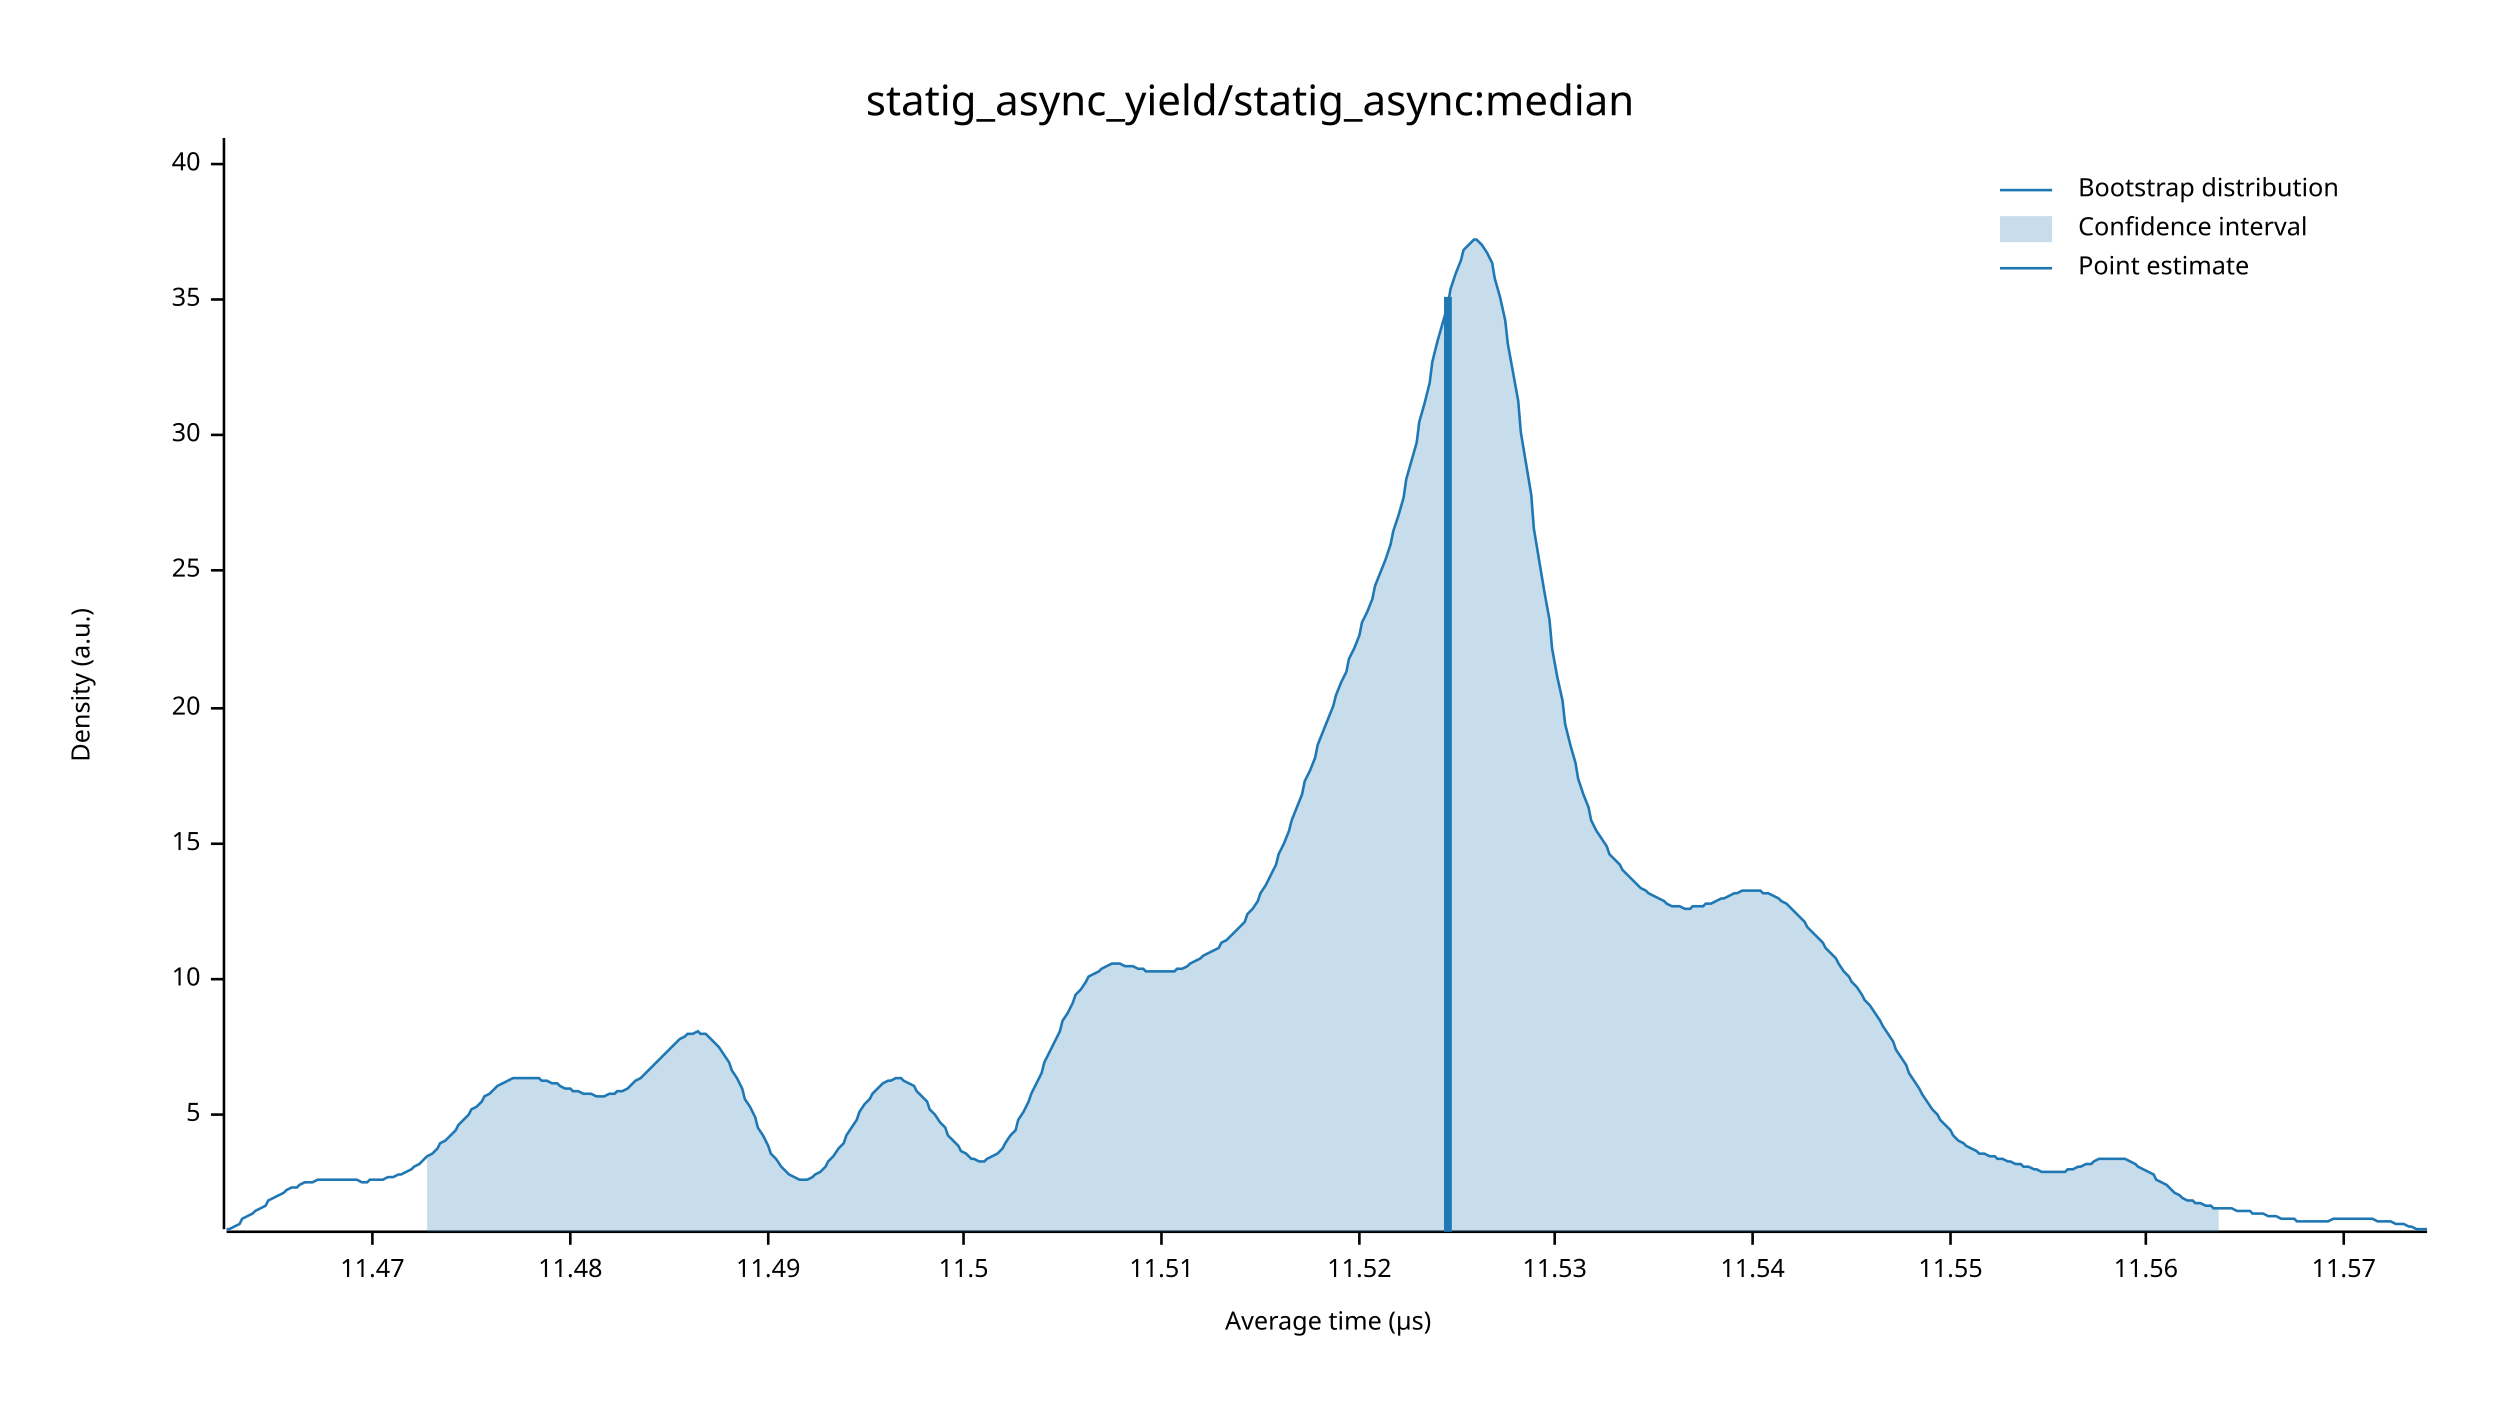
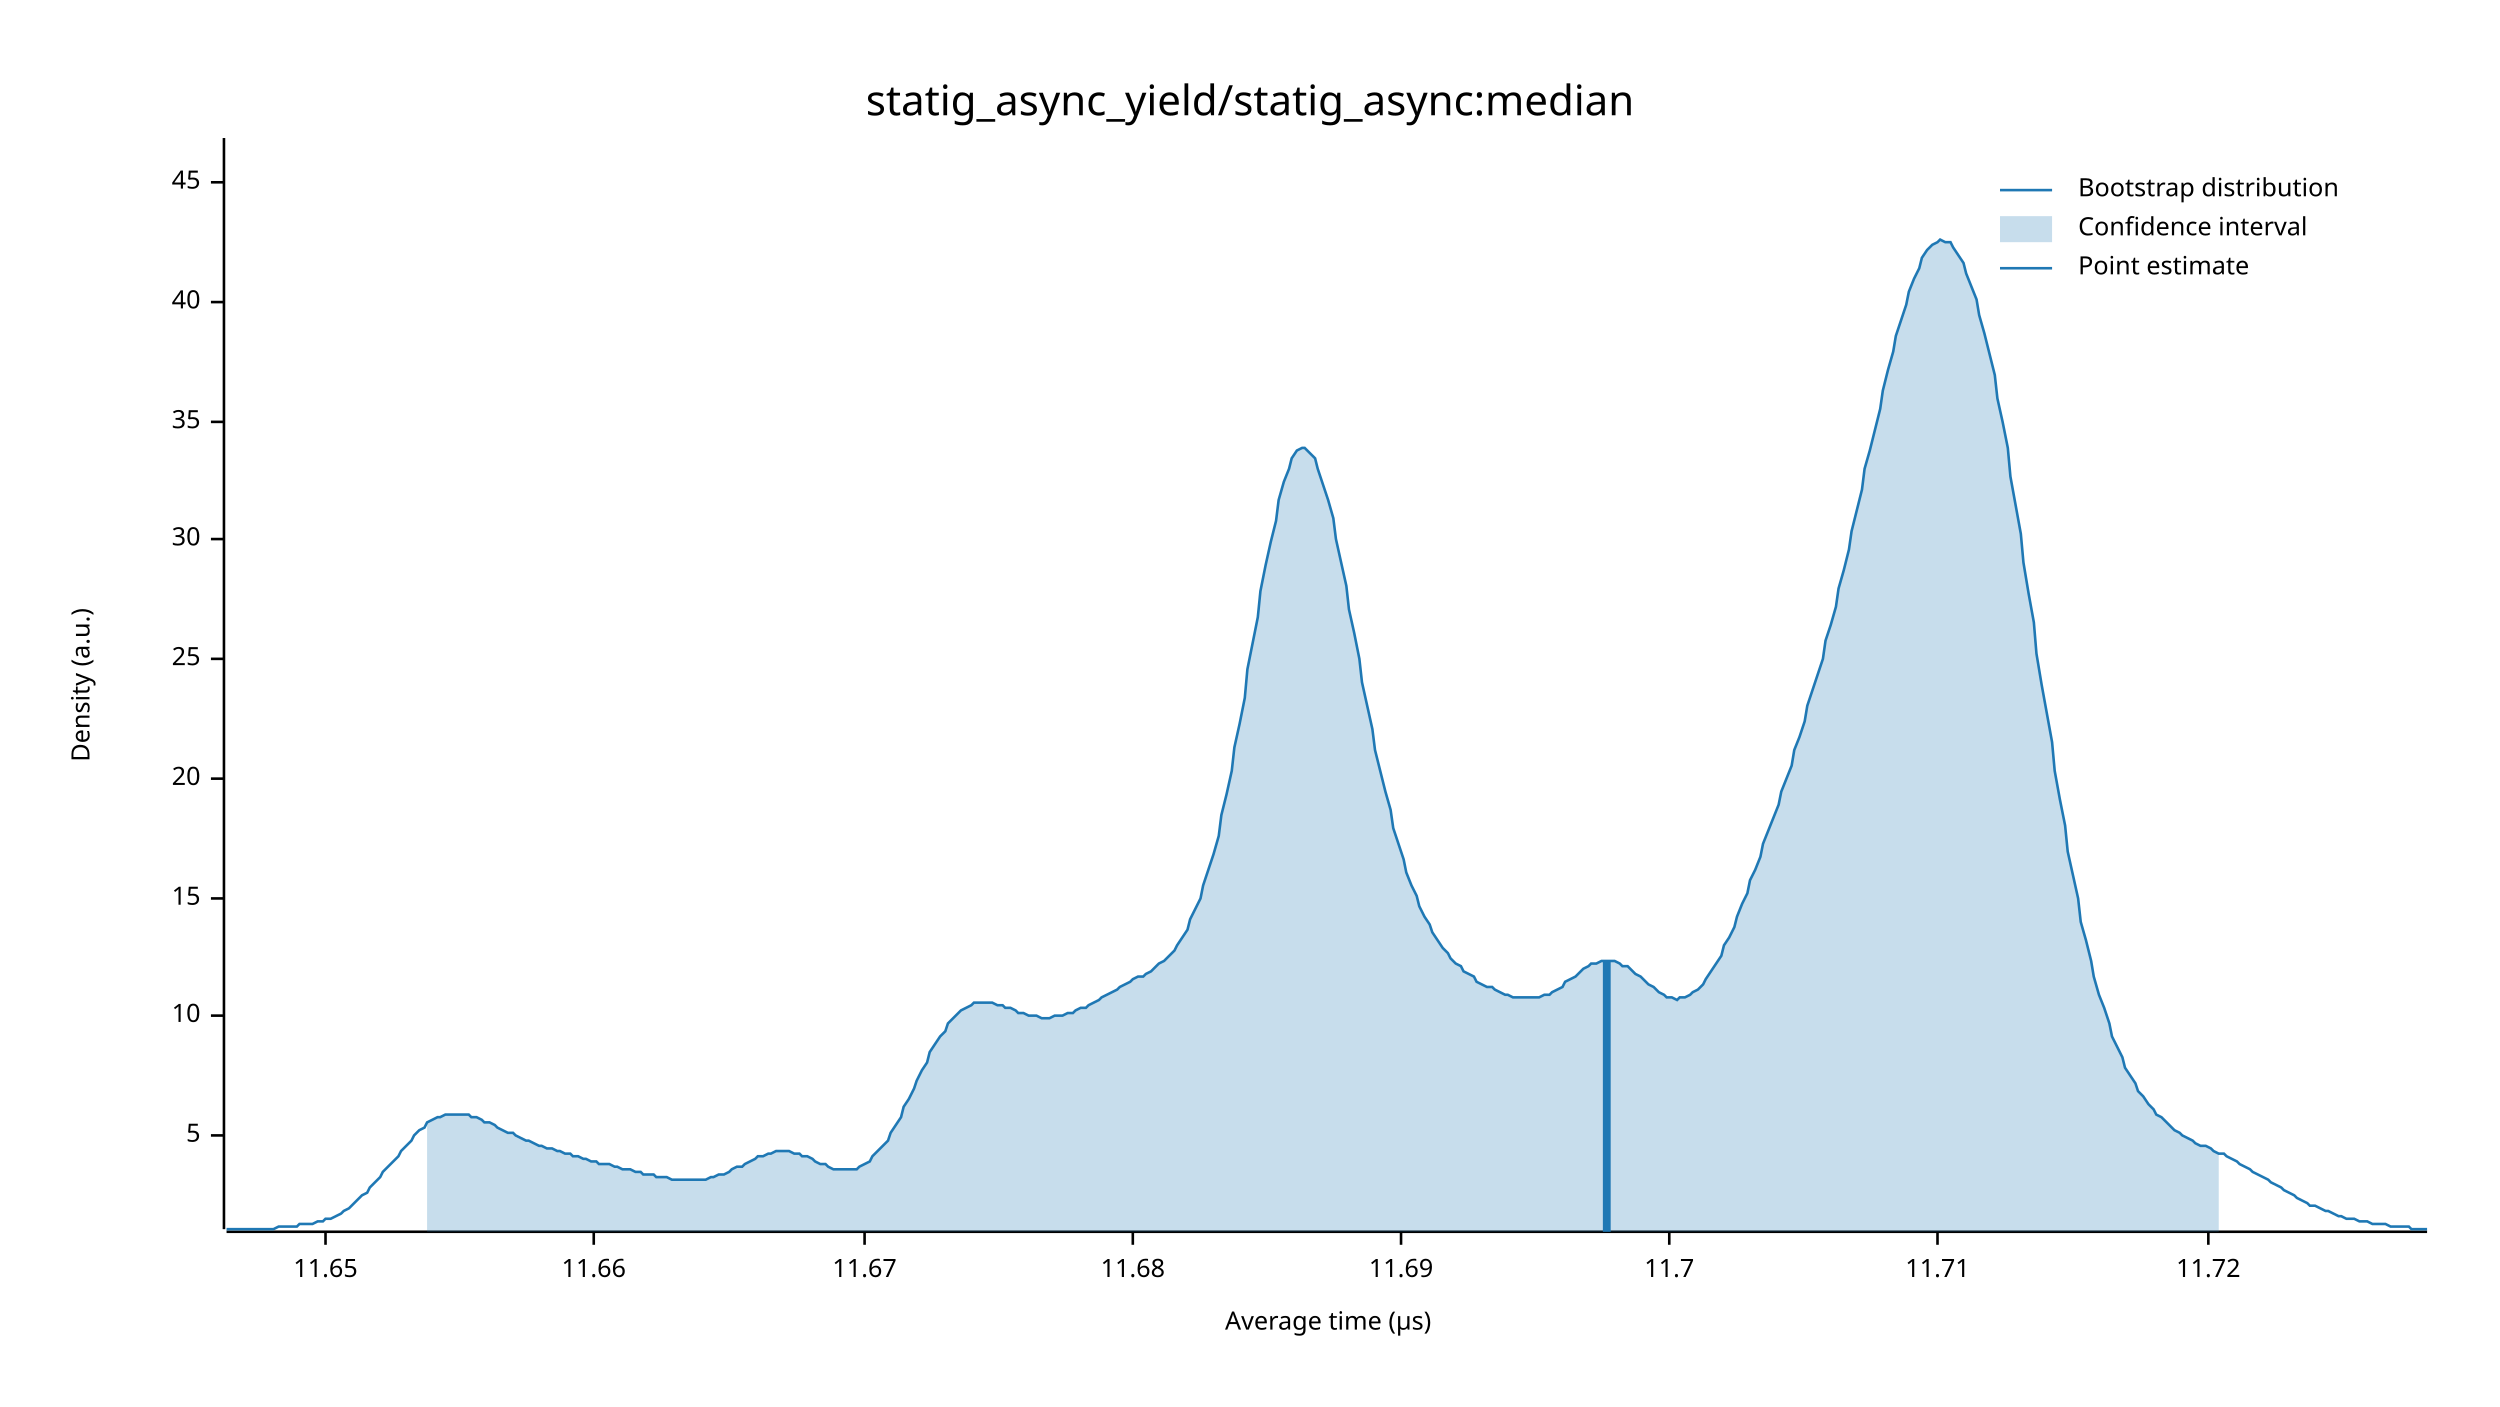
<svg xmlns="http://www.w3.org/2000/svg" width="960" height="540" viewBox="0 0 960 540">
  <text x="480" y="32" dy="0.76em" text-anchor="middle" font-family="sans-serif" font-size="16.129" opacity="1" fill="#000000">
statig_async_yield/statig_async:median
</text>
  <text x="27" y="263" dy="0.76em" text-anchor="middle" font-family="sans-serif" font-size="9.677" opacity="1" fill="#000000" transform="rotate(270, 27, 263)">
Density (a.u.)
</text>
  <text x="510" y="513" dy="-0.5ex" text-anchor="middle" font-family="sans-serif" font-size="9.677" opacity="1" fill="#000000">
Average time (µs)
</text>
  <polyline fill="none" opacity="1" stroke="#000000" stroke-width="1" points="86,53 86,472 " />
-   <text x="77" y="428" dy="0.5ex" text-anchor="end" font-family="sans-serif" font-size="9.677" opacity="1" fill="#000000">
+   <text x="77" y="436" dy="0.5ex" text-anchor="end" font-family="sans-serif" font-size="9.677" opacity="1" fill="#000000">
5
</text>
-   <polyline fill="none" opacity="1" stroke="#000000" stroke-width="1" points="81,428 86,428 " />
-   <text x="77" y="376" dy="0.5ex" text-anchor="end" font-family="sans-serif" font-size="9.677" opacity="1" fill="#000000">
+   <polyline fill="none" opacity="1" stroke="#000000" stroke-width="1" points="81,436 86,436 " />
+   <text x="77" y="390" dy="0.5ex" text-anchor="end" font-family="sans-serif" font-size="9.677" opacity="1" fill="#000000">
10
</text>
-   <polyline fill="none" opacity="1" stroke="#000000" stroke-width="1" points="81,376 86,376 " />
-   <text x="77" y="324" dy="0.5ex" text-anchor="end" font-family="sans-serif" font-size="9.677" opacity="1" fill="#000000">
+   <polyline fill="none" opacity="1" stroke="#000000" stroke-width="1" points="81,390 86,390 " />
+   <text x="77" y="345" dy="0.5ex" text-anchor="end" font-family="sans-serif" font-size="9.677" opacity="1" fill="#000000">
15
</text>
-   <polyline fill="none" opacity="1" stroke="#000000" stroke-width="1" points="81,324 86,324 " />
-   <text x="77" y="272" dy="0.5ex" text-anchor="end" font-family="sans-serif" font-size="9.677" opacity="1" fill="#000000">
+   <polyline fill="none" opacity="1" stroke="#000000" stroke-width="1" points="81,345 86,345 " />
+   <text x="77" y="299" dy="0.5ex" text-anchor="end" font-family="sans-serif" font-size="9.677" opacity="1" fill="#000000">
20
</text>
-   <polyline fill="none" opacity="1" stroke="#000000" stroke-width="1" points="81,272 86,272 " />
-   <text x="77" y="219" dy="0.5ex" text-anchor="end" font-family="sans-serif" font-size="9.677" opacity="1" fill="#000000">
+   <polyline fill="none" opacity="1" stroke="#000000" stroke-width="1" points="81,299 86,299 " />
+   <text x="77" y="253" dy="0.5ex" text-anchor="end" font-family="sans-serif" font-size="9.677" opacity="1" fill="#000000">
25
</text>
-   <polyline fill="none" opacity="1" stroke="#000000" stroke-width="1" points="81,219 86,219 " />
-   <text x="77" y="167" dy="0.5ex" text-anchor="end" font-family="sans-serif" font-size="9.677" opacity="1" fill="#000000">
+   <polyline fill="none" opacity="1" stroke="#000000" stroke-width="1" points="81,253 86,253 " />
+   <text x="77" y="207" dy="0.5ex" text-anchor="end" font-family="sans-serif" font-size="9.677" opacity="1" fill="#000000">
30
</text>
-   <polyline fill="none" opacity="1" stroke="#000000" stroke-width="1" points="81,167 86,167 " />
-   <text x="77" y="115" dy="0.5ex" text-anchor="end" font-family="sans-serif" font-size="9.677" opacity="1" fill="#000000">
+   <polyline fill="none" opacity="1" stroke="#000000" stroke-width="1" points="81,207 86,207 " />
+   <text x="77" y="162" dy="0.5ex" text-anchor="end" font-family="sans-serif" font-size="9.677" opacity="1" fill="#000000">
35
</text>
-   <polyline fill="none" opacity="1" stroke="#000000" stroke-width="1" points="81,115 86,115 " />
-   <text x="77" y="63" dy="0.5ex" text-anchor="end" font-family="sans-serif" font-size="9.677" opacity="1" fill="#000000">
+   <polyline fill="none" opacity="1" stroke="#000000" stroke-width="1" points="81,162 86,162 " />
+   <text x="77" y="116" dy="0.5ex" text-anchor="end" font-family="sans-serif" font-size="9.677" opacity="1" fill="#000000">
40
</text>
-   <polyline fill="none" opacity="1" stroke="#000000" stroke-width="1" points="81,63 86,63 " />
+   <polyline fill="none" opacity="1" stroke="#000000" stroke-width="1" points="81,116 86,116 " />
+   <text x="77" y="70" dy="0.5ex" text-anchor="end" font-family="sans-serif" font-size="9.677" opacity="1" fill="#000000">
+ 45
+ </text>
+   <polyline fill="none" opacity="1" stroke="#000000" stroke-width="1" points="81,70 86,70 " />
  <polyline fill="none" opacity="1" stroke="#000000" stroke-width="1" points="87,473 932,473 " />
-   <text x="143" y="483" dy="0.76em" text-anchor="middle" font-family="sans-serif" font-size="9.677" opacity="1" fill="#000000">
- 11.47
+   <text x="125" y="483" dy="0.76em" text-anchor="middle" font-family="sans-serif" font-size="9.677" opacity="1" fill="#000000">
+ 11.65
</text>
-   <polyline fill="none" opacity="1" stroke="#000000" stroke-width="1" points="143,473 143,478 " />
-   <text x="219" y="483" dy="0.76em" text-anchor="middle" font-family="sans-serif" font-size="9.677" opacity="1" fill="#000000">
- 11.48
+   <polyline fill="none" opacity="1" stroke="#000000" stroke-width="1" points="125,473 125,478 " />
+   <text x="228" y="483" dy="0.76em" text-anchor="middle" font-family="sans-serif" font-size="9.677" opacity="1" fill="#000000">
+ 11.66
</text>
-   <polyline fill="none" opacity="1" stroke="#000000" stroke-width="1" points="219,473 219,478 " />
-   <text x="295" y="483" dy="0.76em" text-anchor="middle" font-family="sans-serif" font-size="9.677" opacity="1" fill="#000000">
- 11.49
+   <polyline fill="none" opacity="1" stroke="#000000" stroke-width="1" points="228,473 228,478 " />
+   <text x="332" y="483" dy="0.76em" text-anchor="middle" font-family="sans-serif" font-size="9.677" opacity="1" fill="#000000">
+ 11.67
</text>
-   <polyline fill="none" opacity="1" stroke="#000000" stroke-width="1" points="295,473 295,478 " />
-   <text x="370" y="483" dy="0.76em" text-anchor="middle" font-family="sans-serif" font-size="9.677" opacity="1" fill="#000000">
- 11.5
+   <polyline fill="none" opacity="1" stroke="#000000" stroke-width="1" points="332,473 332,478 " />
+   <text x="435" y="483" dy="0.76em" text-anchor="middle" font-family="sans-serif" font-size="9.677" opacity="1" fill="#000000">
+ 11.68
</text>
-   <polyline fill="none" opacity="1" stroke="#000000" stroke-width="1" points="370,473 370,478 " />
-   <text x="446" y="483" dy="0.76em" text-anchor="middle" font-family="sans-serif" font-size="9.677" opacity="1" fill="#000000">
- 11.51
+   <polyline fill="none" opacity="1" stroke="#000000" stroke-width="1" points="435,473 435,478 " />
+   <text x="538" y="483" dy="0.76em" text-anchor="middle" font-family="sans-serif" font-size="9.677" opacity="1" fill="#000000">
+ 11.69
</text>
-   <polyline fill="none" opacity="1" stroke="#000000" stroke-width="1" points="446,473 446,478 " />
-   <text x="522" y="483" dy="0.76em" text-anchor="middle" font-family="sans-serif" font-size="9.677" opacity="1" fill="#000000">
- 11.52
+   <polyline fill="none" opacity="1" stroke="#000000" stroke-width="1" points="538,473 538,478 " />
+   <text x="641" y="483" dy="0.76em" text-anchor="middle" font-family="sans-serif" font-size="9.677" opacity="1" fill="#000000">
+ 11.7
</text>
-   <polyline fill="none" opacity="1" stroke="#000000" stroke-width="1" points="522,473 522,478 " />
-   <text x="597" y="483" dy="0.76em" text-anchor="middle" font-family="sans-serif" font-size="9.677" opacity="1" fill="#000000">
- 11.53
+   <polyline fill="none" opacity="1" stroke="#000000" stroke-width="1" points="641,473 641,478 " />
+   <text x="744" y="483" dy="0.76em" text-anchor="middle" font-family="sans-serif" font-size="9.677" opacity="1" fill="#000000">
+ 11.71
</text>
-   <polyline fill="none" opacity="1" stroke="#000000" stroke-width="1" points="597,473 597,478 " />
-   <text x="673" y="483" dy="0.76em" text-anchor="middle" font-family="sans-serif" font-size="9.677" opacity="1" fill="#000000">
- 11.54
+   <polyline fill="none" opacity="1" stroke="#000000" stroke-width="1" points="744,473 744,478 " />
+   <text x="848" y="483" dy="0.76em" text-anchor="middle" font-family="sans-serif" font-size="9.677" opacity="1" fill="#000000">
+ 11.72
</text>
-   <polyline fill="none" opacity="1" stroke="#000000" stroke-width="1" points="673,473 673,478 " />
-   <text x="749" y="483" dy="0.76em" text-anchor="middle" font-family="sans-serif" font-size="9.677" opacity="1" fill="#000000">
- 11.55
- </text>
-   <polyline fill="none" opacity="1" stroke="#000000" stroke-width="1" points="749,473 749,478 " />
-   <text x="824" y="483" dy="0.76em" text-anchor="middle" font-family="sans-serif" font-size="9.677" opacity="1" fill="#000000">
- 11.56
- </text>
-   <polyline fill="none" opacity="1" stroke="#000000" stroke-width="1" points="824,473 824,478 " />
-   <text x="900" y="483" dy="0.76em" text-anchor="middle" font-family="sans-serif" font-size="9.677" opacity="1" fill="#000000">
- 11.57
- </text>
-   <polyline fill="none" opacity="1" stroke="#000000" stroke-width="1" points="900,473 900,478 " />
-   <polyline fill="none" opacity="1" stroke="#1F78B4" stroke-width="1" points="87,472 88,472 90,471 92,470 93,468 95,467 97,466 98,465 100,464 102,463 103,461 105,460 107,459 109,458 110,457 112,456 114,456 115,455 117,454 119,454 120,454 122,453 124,453 125,453 127,453 129,453 131,453 132,453 134,453 136,453 137,453 139,454 141,454 142,453 144,453 146,453 147,453 149,452 151,452 153,451 154,451 156,450 158,449 159,448 161,447 163,445 164,444 166,443 168,441 169,439 171,438 173,436 175,434 176,432 178,430 180,428 181,426 183,425 185,423 186,421 188,420 190,418 191,417 193,416 195,415 197,414 198,414 200,414 202,414 203,414 205,414 207,414 208,415 210,415 212,416 214,416 215,417 217,418 219,418 220,419 222,419 224,420 225,420 227,420 229,421 230,421 232,421 234,420 236,420 237,419 239,419 241,418 242,417 244,415 246,414 247,413 249,411 251,409 252,408 254,406 256,404 258,402 259,401 261,399 263,398 264,397 266,397 268,396 269,397 271,397 273,399 274,400 276,402 278,405 280,408 281,411 283,414 285,418 286,422 288,425 290,429 291,433 293,436 295,440 296,443 298,445 300,448 302,450 303,451 305,452 307,453 308,453 310,453 312,452 313,451 315,450 317,448 318,446 320,444 322,441 324,439 325,436 327,433 329,430 330,427 332,424 334,422 335,420 337,418 339,416 341,415 342,415 344,414 346,414 347,415 349,416 351,417 352,419 354,421 356,423 357,426 359,428 361,431 363,433 364,436 366,438 368,440 369,442 371,443 373,445 374,445 376,446 378,446 379,445 381,444 383,443 385,441 386,439 388,436 390,434 391,430 393,427 395,423 396,420 398,416 400,412 401,408 403,404 405,400 407,396 408,392 410,389 412,385 413,382 415,380 417,377 418,375 420,374 422,373 423,372 425,371 427,370 429,370 430,370 432,371 434,371 435,371 437,372 439,372 440,373 442,373 444,373 445,373 447,373 449,373 451,373 452,372 454,372 456,371 457,370 459,369 461,368 462,367 464,366 466,365 468,364 469,362 471,361 473,359 474,358 476,356 478,354 479,351 481,349 483,346 484,343 486,340 488,336 490,332 491,328 493,324 495,319 496,315 498,310 500,305 501,300 503,296 505,291 506,286 508,281 510,276 512,271 513,267 515,262 517,258 518,253 520,249 522,244 523,239 525,235 527,230 528,225 530,220 532,215 534,209 535,204 537,198 539,191 540,184 542,177 544,170 545,162 547,155 549,147 550,139 552,131 554,124 556,117 557,111 559,105 561,100 562,96 564,94 566,92 567,92 569,94 571,97 573,101 574,107 576,114 578,123 579,132 581,143 583,154 584,166 586,178 588,190 589,203 591,215 593,227 595,238 596,249 598,260 600,269 601,278 603,286 605,293 606,299 608,305 610,310 611,315 613,319 615,322 617,325 618,328 620,330 622,332 623,334 625,336 627,338 628,339 630,341 632,342 633,343 635,344 637,345 639,346 640,347 642,348 644,348 645,348 647,349 649,349 650,348 652,348 654,348 655,347 657,347 659,346 661,345 662,345 664,344 666,343 667,343 669,342 671,342 672,342 674,342 676,342 677,343 679,343 681,344 683,345 684,346 686,347 688,349 689,350 691,352 693,354 694,356 696,358 698,360 700,362 701,364 703,366 705,368 706,370 708,373 710,375 711,377 713,379 715,382 716,384 718,386 720,389 722,392 723,394 725,397 727,400 728,403 730,406 732,409 733,412 735,415 737,418 738,420 740,423 742,426 744,428 745,430 747,432 749,434 750,436 752,438 754,439 755,440 757,441 759,442 760,443 762,443 764,444 766,444 767,445 769,445 771,446 772,446 774,447 776,447 777,448 779,448 781,449 782,449 784,450 786,450 788,450 789,450 791,450 793,450 794,449 796,449 798,448 799,448 801,447 803,447 804,446 806,445 808,445 810,445 811,445 813,445 815,445 816,445 818,446 820,447 821,448 823,449 825,450 827,451 828,453 830,454 832,455 833,456 835,458 837,459 838,460 840,461 842,461 843,462 845,462 847,463 849,463 850,464 852,464 854,464 855,464 857,464 859,465 860,465 862,465 864,465 865,466 867,466 869,466 871,467 872,467 874,467 876,468 877,468 879,468 881,468 882,469 884,469 886,469 887,469 889,469 891,469 893,469 894,469 896,468 898,468 899,468 901,468 903,468 904,468 906,468 908,468 909,468 911,468 913,469 915,469 916,469 918,469 920,470 921,470 923,470 925,471 926,471 928,472 930,472 932,472 " />
-   <polygon opacity="0.25" fill="#1F78B4" points="164,444 166,443 168,441 169,439 171,438 173,436 175,434 176,432 178,430 180,428 181,426 183,425 185,423 186,421 188,420 190,418 191,417 193,416 195,415 197,414 198,414 200,414 202,414 203,414 205,414 207,414 208,415 210,415 212,416 214,416 215,417 217,418 219,418 220,419 222,419 224,420 225,420 227,420 229,421 230,421 232,421 234,420 236,420 237,419 239,419 241,418 242,417 244,415 246,414 247,413 249,411 251,409 252,408 254,406 256,404 258,402 259,401 261,399 263,398 264,397 266,397 268,396 269,397 271,397 273,399 274,400 276,402 278,405 280,408 281,411 283,414 285,418 286,422 288,425 290,429 291,433 293,436 295,440 296,443 298,445 300,448 302,450 303,451 305,452 307,453 308,453 310,453 312,452 313,451 315,450 317,448 318,446 320,444 322,441 324,439 325,436 327,433 329,430 330,427 332,424 334,422 335,420 337,418 339,416 341,415 342,415 344,414 346,414 347,415 349,416 351,417 352,419 354,421 356,423 357,426 359,428 361,431 363,433 364,436 366,438 368,440 369,442 371,443 373,445 374,445 376,446 378,446 379,445 381,444 383,443 385,441 386,439 388,436 390,434 391,430 393,427 395,423 396,420 398,416 400,412 401,408 403,404 405,400 407,396 408,392 410,389 412,385 413,382 415,380 417,377 418,375 420,374 422,373 423,372 425,371 427,370 429,370 430,370 432,371 434,371 435,371 437,372 439,372 440,373 442,373 444,373 445,373 447,373 449,373 451,373 452,372 454,372 456,371 457,370 459,369 461,368 462,367 464,366 466,365 468,364 469,362 471,361 473,359 474,358 476,356 478,354 479,351 481,349 483,346 484,343 486,340 488,336 490,332 491,328 493,324 495,319 496,315 498,310 500,305 501,300 503,296 505,291 506,286 508,281 510,276 512,271 513,267 515,262 517,258 518,253 520,249 522,244 523,239 525,235 527,230 528,225 530,220 532,215 534,209 535,204 537,198 539,191 540,184 542,177 544,170 545,162 547,155 549,147 550,139 552,131 554,124 556,117 557,111 559,105 561,100 562,96 564,94 566,92 567,92 569,94 571,97 573,101 574,107 576,114 578,123 579,132 581,143 583,154 584,166 586,178 588,190 589,203 591,215 593,227 595,238 596,249 598,260 600,269 601,278 603,286 605,293 606,299 608,305 610,310 611,315 613,319 615,322 617,325 618,328 620,330 622,332 623,334 625,336 627,338 628,339 630,341 632,342 633,343 635,344 637,345 639,346 640,347 642,348 644,348 645,348 647,349 649,349 650,348 652,348 654,348 655,347 657,347 659,346 661,345 662,345 664,344 666,343 667,343 669,342 671,342 672,342 674,342 676,342 677,343 679,343 681,344 683,345 684,346 686,347 688,349 689,350 691,352 693,354 694,356 696,358 698,360 700,362 701,364 703,366 705,368 706,370 708,373 710,375 711,377 713,379 715,382 716,384 718,386 720,389 722,392 723,394 725,397 727,400 728,403 730,406 732,409 733,412 735,415 737,418 738,420 740,423 742,426 744,428 745,430 747,432 749,434 750,436 752,438 754,439 755,440 757,441 759,442 760,443 762,443 764,444 766,444 767,445 769,445 771,446 772,446 774,447 776,447 777,448 779,448 781,449 782,449 784,450 786,450 788,450 789,450 791,450 793,450 794,449 796,449 798,448 799,448 801,447 803,447 804,446 806,445 808,445 810,445 811,445 813,445 815,445 816,445 818,446 820,447 821,448 823,449 825,450 827,451 828,453 830,454 832,455 833,456 835,458 837,459 838,460 840,461 842,461 843,462 845,462 847,463 849,463 850,464 852,464 852,473 164,473 " />
-   <polyline fill="none" opacity="1" stroke="#1F78B4" stroke-width="3" points="556,473 556,114 " />
+   <polyline fill="none" opacity="1" stroke="#000000" stroke-width="1" points="848,473 848,478 " />
+   <polyline fill="none" opacity="1" stroke="#1F78B4" stroke-width="1" points="87,472 88,472 90,472 92,472 93,472 95,472 97,472 98,472 100,472 102,472 103,472 105,472 107,471 109,471 110,471 112,471 114,471 115,470 117,470 119,470 120,470 122,469 124,469 125,468 127,468 129,467 131,466 132,465 134,464 136,462 137,461 139,459 141,458 142,456 144,454 146,452 147,450 149,448 151,446 153,444 154,442 156,440 158,438 159,436 161,434 163,433 164,431 166,430 168,429 169,429 171,428 173,428 175,428 176,428 178,428 180,428 181,429 183,429 185,430 186,431 188,431 190,432 191,433 193,434 195,435 197,435 198,436 200,437 202,438 203,438 205,439 207,440 208,440 210,441 212,441 214,442 215,442 217,443 219,443 220,444 222,444 224,445 225,445 227,446 229,446 230,447 232,447 234,447 236,448 237,448 239,449 241,449 242,449 244,450 246,450 247,451 249,451 251,451 252,452 254,452 256,452 258,453 259,453 261,453 263,453 264,453 266,453 268,453 269,453 271,453 273,452 274,452 276,451 278,451 280,450 281,449 283,448 285,448 286,447 288,446 290,445 291,444 293,444 295,443 296,443 298,442 300,442 302,442 303,442 305,443 307,443 308,444 310,444 312,445 313,446 315,447 317,447 318,448 320,449 322,449 324,449 325,449 327,449 329,449 330,448 332,447 334,446 335,444 337,442 339,440 341,438 342,435 344,432 346,429 347,425 349,422 351,418 352,415 354,411 356,408 357,404 359,401 361,398 363,396 364,393 366,391 368,389 369,388 371,387 373,386 374,385 376,385 378,385 379,385 381,385 383,386 385,386 386,387 388,387 390,388 391,389 393,389 395,390 396,390 398,390 400,391 401,391 403,391 405,390 407,390 408,390 410,389 412,389 413,388 415,387 417,387 418,386 420,385 422,384 423,383 425,382 427,381 429,380 430,379 432,378 434,377 435,376 437,375 439,375 440,374 442,373 444,371 445,370 447,369 449,367 451,365 452,363 454,360 456,357 457,353 459,349 461,345 462,340 464,334 466,328 468,321 469,313 471,305 473,296 474,287 476,278 478,268 479,257 481,247 483,237 484,227 486,217 488,208 490,200 491,192 493,185 495,180 496,176 498,173 500,172 501,172 503,174 505,176 506,180 508,186 510,192 512,199 513,207 515,216 517,225 518,234 520,243 522,253 523,262 525,271 527,280 528,288 530,296 532,304 534,311 535,318 537,324 539,330 540,335 542,340 544,344 545,348 547,352 549,355 550,358 552,361 554,364 556,366 557,368 559,370 561,371 562,373 564,374 566,375 567,377 569,378 571,379 573,379 574,380 576,381 578,382 579,382 581,383 583,383 584,383 586,383 588,383 589,383 591,383 593,382 595,382 596,381 598,380 600,379 601,377 603,376 605,375 606,374 608,372 610,371 611,370 613,370 615,369 617,369 618,369 620,369 622,370 623,371 625,371 627,373 628,374 630,375 632,377 633,378 635,379 637,381 639,382 640,383 642,383 644,384 645,383 647,383 649,382 650,381 652,380 654,378 655,376 657,373 659,370 661,367 662,363 664,360 666,356 667,352 669,347 671,343 672,338 674,334 676,329 677,324 679,319 681,314 683,309 684,304 686,299 688,294 689,288 691,283 693,277 694,271 696,265 698,259 700,253 701,246 703,240 705,233 706,226 708,219 710,211 711,204 713,196 715,188 716,180 718,173 720,165 722,157 723,150 725,142 727,135 728,129 730,123 732,117 733,112 735,107 737,103 738,99 740,96 742,94 744,93 745,92 747,93 749,93 750,95 752,98 754,101 755,105 757,110 759,115 760,121 762,128 764,136 766,144 767,153 769,162 771,172 772,183 774,194 776,205 777,216 779,228 781,239 782,251 784,263 786,274 788,285 789,296 791,307 793,317 794,327 796,336 798,345 799,354 801,361 803,369 804,375 806,382 808,387 810,393 811,398 813,402 815,406 816,410 818,413 820,416 821,419 823,421 825,424 827,426 828,428 830,429 832,431 833,432 835,434 837,435 838,436 840,437 842,438 843,439 845,440 847,440 849,441 850,442 852,443 854,443 855,444 857,445 859,446 860,447 862,448 864,449 865,450 867,451 869,452 871,453 872,454 874,455 876,456 877,457 879,458 881,459 882,460 884,461 886,462 887,463 889,463 891,464 893,465 894,465 896,466 898,467 899,467 901,468 903,468 904,468 906,469 908,469 909,469 911,470 913,470 915,470 916,470 918,471 920,471 921,471 923,471 925,471 926,472 928,472 930,472 932,472 " />
+   <polygon opacity="0.25" fill="#1F78B4" points="164,431 166,430 168,429 169,429 171,428 173,428 175,428 176,428 178,428 180,428 181,429 183,429 185,430 186,431 188,431 190,432 191,433 193,434 195,435 197,435 198,436 200,437 202,438 203,438 205,439 207,440 208,440 210,441 212,441 214,442 215,442 217,443 219,443 220,444 222,444 224,445 225,445 227,446 229,446 230,447 232,447 234,447 236,448 237,448 239,449 241,449 242,449 244,450 246,450 247,451 249,451 251,451 252,452 254,452 256,452 258,453 259,453 261,453 263,453 264,453 266,453 268,453 269,453 271,453 273,452 274,452 276,451 278,451 280,450 281,449 283,448 285,448 286,447 288,446 290,445 291,444 293,444 295,443 296,443 298,442 300,442 302,442 303,442 305,443 307,443 308,444 310,444 312,445 313,446 315,447 317,447 318,448 320,449 322,449 324,449 325,449 327,449 329,449 330,448 332,447 334,446 335,444 337,442 339,440 341,438 342,435 344,432 346,429 347,425 349,422 351,418 352,415 354,411 356,408 357,404 359,401 361,398 363,396 364,393 366,391 368,389 369,388 371,387 373,386 374,385 376,385 378,385 379,385 381,385 383,386 385,386 386,387 388,387 390,388 391,389 393,389 395,390 396,390 398,390 400,391 401,391 403,391 405,390 407,390 408,390 410,389 412,389 413,388 415,387 417,387 418,386 420,385 422,384 423,383 425,382 427,381 429,380 430,379 432,378 434,377 435,376 437,375 439,375 440,374 442,373 444,371 445,370 447,369 449,367 451,365 452,363 454,360 456,357 457,353 459,349 461,345 462,340 464,334 466,328 468,321 469,313 471,305 473,296 474,287 476,278 478,268 479,257 481,247 483,237 484,227 486,217 488,208 490,200 491,192 493,185 495,180 496,176 498,173 500,172 501,172 503,174 505,176 506,180 508,186 510,192 512,199 513,207 515,216 517,225 518,234 520,243 522,253 523,262 525,271 527,280 528,288 530,296 532,304 534,311 535,318 537,324 539,330 540,335 542,340 544,344 545,348 547,352 549,355 550,358 552,361 554,364 556,366 557,368 559,370 561,371 562,373 564,374 566,375 567,377 569,378 571,379 573,379 574,380 576,381 578,382 579,382 581,383 583,383 584,383 586,383 588,383 589,383 591,383 593,382 595,382 596,381 598,380 600,379 601,377 603,376 605,375 606,374 608,372 610,371 611,370 613,370 615,369 617,369 618,369 620,369 622,370 623,371 625,371 627,373 628,374 630,375 632,377 633,378 635,379 637,381 639,382 640,383 642,383 644,384 645,383 647,383 649,382 650,381 652,380 654,378 655,376 657,373 659,370 661,367 662,363 664,360 666,356 667,352 669,347 671,343 672,338 674,334 676,329 677,324 679,319 681,314 683,309 684,304 686,299 688,294 689,288 691,283 693,277 694,271 696,265 698,259 700,253 701,246 703,240 705,233 706,226 708,219 710,211 711,204 713,196 715,188 716,180 718,173 720,165 722,157 723,150 725,142 727,135 728,129 730,123 732,117 733,112 735,107 737,103 738,99 740,96 742,94 744,93 745,92 747,93 749,93 750,95 752,98 754,101 755,105 757,110 759,115 760,121 762,128 764,136 766,144 767,153 769,162 771,172 772,183 774,194 776,205 777,216 779,228 781,239 782,251 784,263 786,274 788,285 789,296 791,307 793,317 794,327 796,336 798,345 799,354 801,361 803,369 804,375 806,382 808,387 810,393 811,398 813,402 815,406 816,410 818,413 820,416 821,419 823,421 825,424 827,426 828,428 830,429 832,431 833,432 835,434 837,435 838,436 840,437 842,438 843,439 845,440 847,440 849,441 850,442 852,443 852,473 164,473 " />
+   <polyline fill="none" opacity="1" stroke="#1F78B4" stroke-width="3" points="617,473 617,369 " />
  <text x="798" y="68" dy="0.76em" text-anchor="start" font-family="sans-serif" font-size="9.677" opacity="1" fill="#000000">
Bootstrap distribution
</text>
  <text x="798" y="83" dy="0.76em" text-anchor="start" font-family="sans-serif" font-size="9.677" opacity="1" fill="#000000">
Confidence interval
</text>
  <text x="798" y="98" dy="0.76em" text-anchor="start" font-family="sans-serif" font-size="9.677" opacity="1" fill="#000000">
Point estimate
</text>
  <polyline fill="none" opacity="1" stroke="#1F78B4" stroke-width="1" points="768,73 788,73 " />
  <rect x="768" y="83" width="20" height="10" opacity="0.25" fill="#1F78B4" stroke="none" />
  <polyline fill="none" opacity="1" stroke="#1F78B4" stroke-width="1" points="768,103 788,103 " />
</svg>
